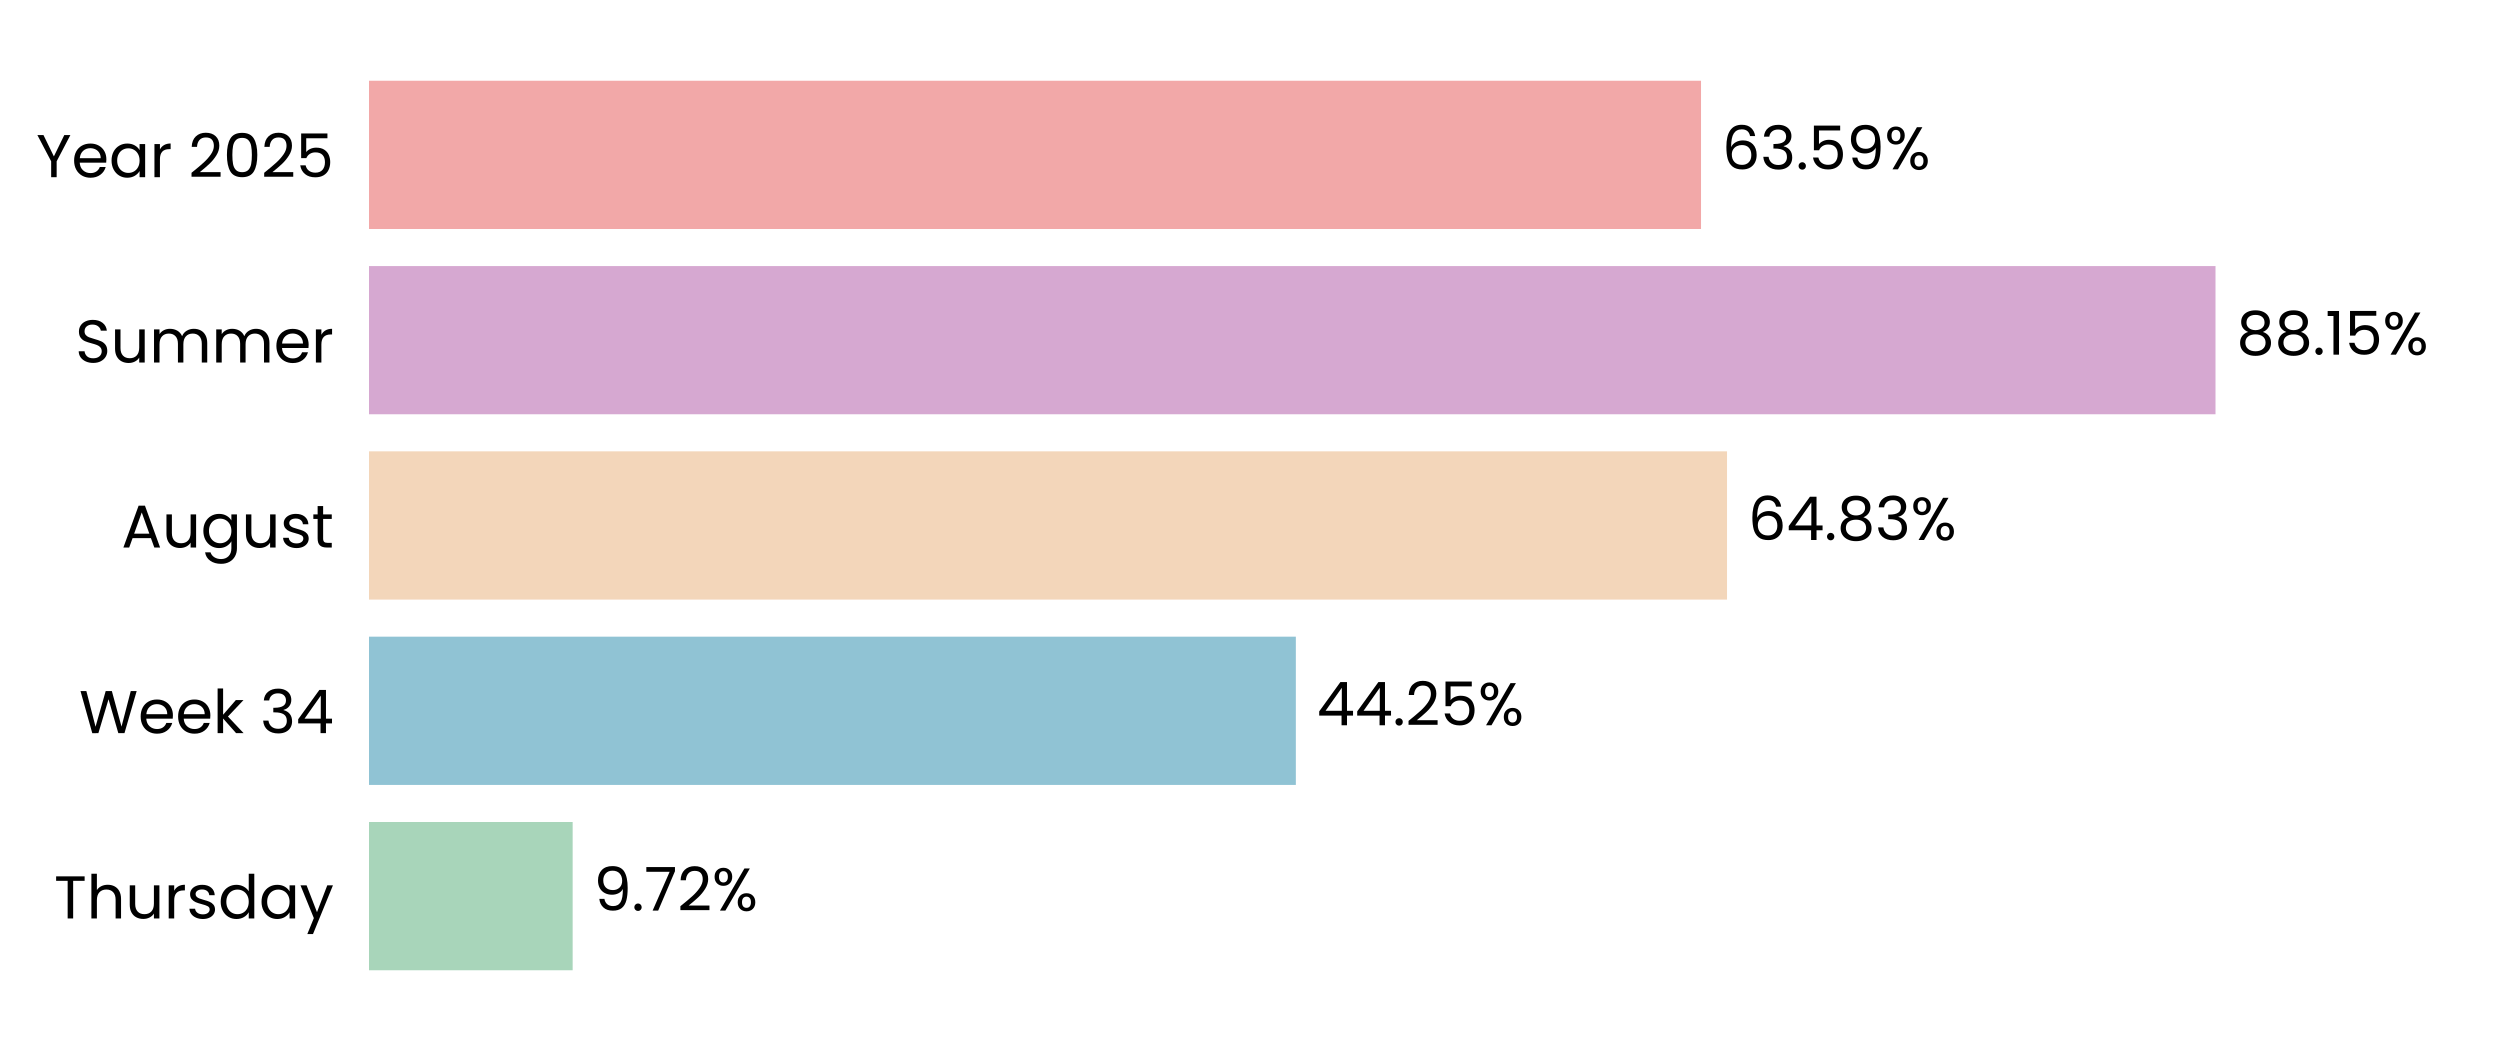
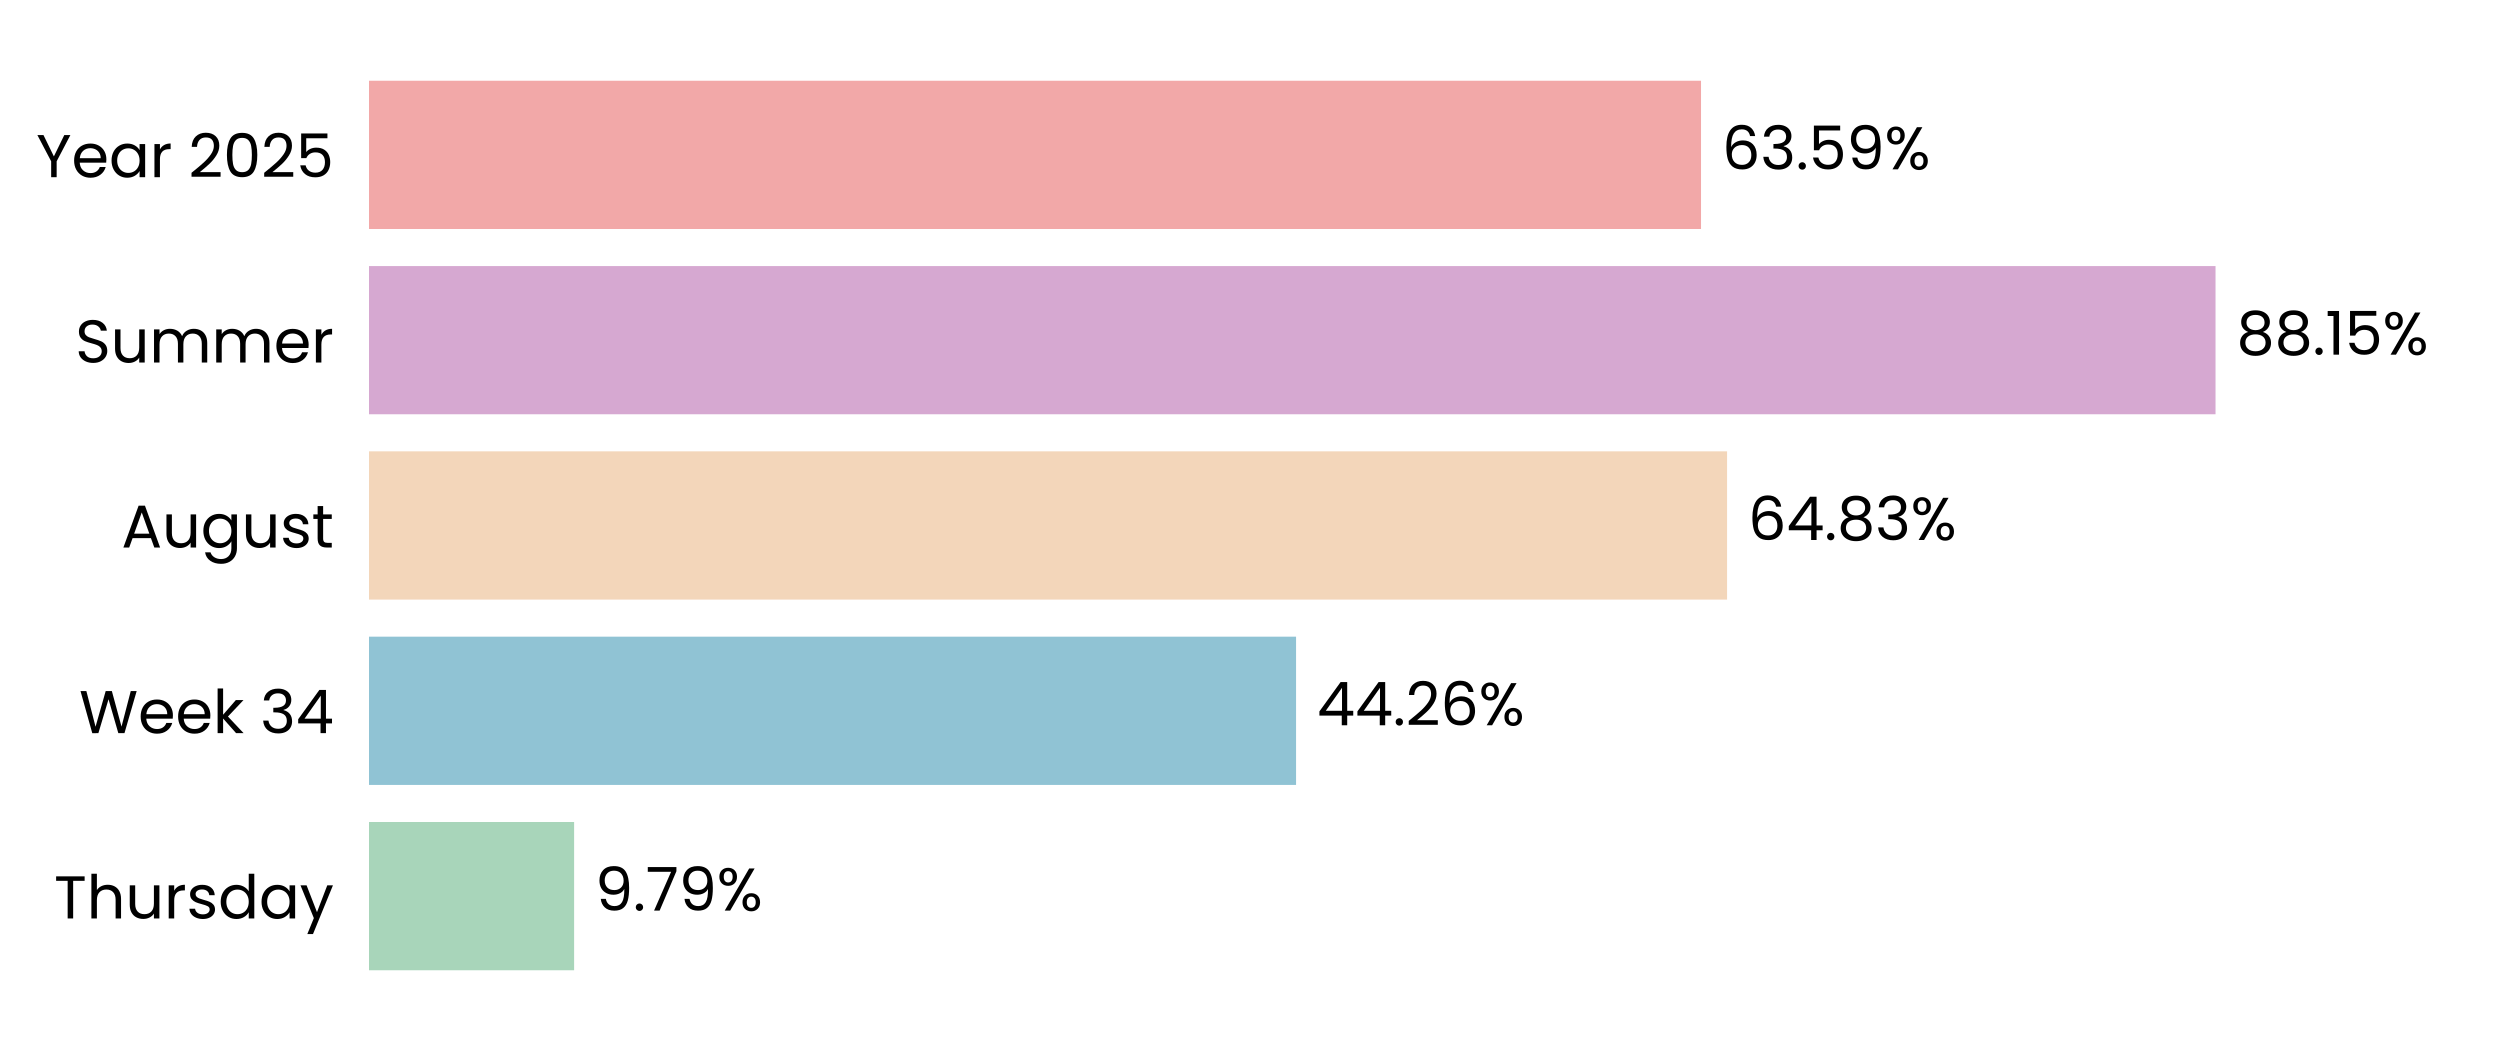
<svg xmlns="http://www.w3.org/2000/svg" xmlns:xlink="http://www.w3.org/1999/xlink" width="496.691pt" height="208.8pt" viewBox="0 0 496.691 208.8" version="1.1">
  <defs>
    <style type="text/css">*{stroke-linejoin: round; stroke-linecap: butt}</style>
  </defs>
  <g id="figure_1">
    <g id="patch_1">
      <path d="M 0 208.8  L 496.691 208.8  L 496.691 0  L 0 0  L 0 208.8  z " style="fill: none" />
    </g>
    <g id="axes_1">
      <g id="patch_2">
        <path d="M 73.311 201.6  L 489.491 201.6  L 489.491 7.2  L 73.311 7.2  L 73.311 201.6  z " style="fill: none" />
      </g>
      <g id="patch_3">
-         <path d="M 73.311 192.764  L 113.773 192.764  L 113.773 163.309  L 73.311 163.309  z " clip-path="url(#pb936468e94)" style="fill: #a8d5ba" />
+         <path d="M 73.311 192.764  L 114.062 192.764  L 114.062 163.309  L 73.311 163.309  z " clip-path="url(#pc50c0e6b18)" style="fill: #a8d5ba" />
      </g>
      <g id="patch_4">
-         <path d="M 73.311 155.945  L 257.454 155.945  L 257.454 126.491  L 73.311 126.491  z " clip-path="url(#pb936468e94)" style="fill: #90c3d4" />
+         <path d="M 73.311 155.945  L 257.496 155.945  L 257.496 126.491  L 73.311 126.491  z " clip-path="url(#pc50c0e6b18)" style="fill: #90c3d4" />
      </g>
      <g id="patch_5">
-         <path d="M 73.311 119.127  L 343.12 119.127  L 343.12 89.673  L 73.311 89.673  z " clip-path="url(#pb936468e94)" style="fill: #f3d6ba" />
+         <path d="M 73.311 119.127  L 343.129 119.127  L 343.129 89.673  L 73.311 89.673  z " clip-path="url(#pc50c0e6b18)" style="fill: #f3d6ba" />
      </g>
      <g id="patch_6">
-         <path d="M 73.311 82.309  L 440.17 82.309  L 440.17 52.855  L 73.311 52.855  z " clip-path="url(#pb936468e94)" style="fill: #d6a8d1" />
+         <path d="M 73.311 82.309  L 440.174 82.309  L 440.174 52.855  L 73.311 52.855  z " clip-path="url(#pc50c0e6b18)" style="fill: #d6a8d1" />
      </g>
      <g id="patch_7">
-         <path d="M 73.311 45.491  L 337.953 45.491  L 337.953 16.036  L 73.311 16.036  z " clip-path="url(#pb936468e94)" style="fill: #f2a8a8" />
+         <path d="M 73.311 45.491  L 337.954 45.491  L 337.954 16.036  L 73.311 16.036  z " clip-path="url(#pc50c0e6b18)" style="fill: #f2a8a8" />
      </g>
      <g id="matplotlib.axis_1">
        <g id="ytick_1">
          <g id="text_1">
            <g transform="translate(10.74188 182.4764) scale(0.12 -0.12)">
              <defs>
                <path id="Poppins-Regular-54" d="M 3238 4461  L 3238 3987  L 2022 3987  L 2022 0  L 1440 0  L 1440 3987  L 218 3987  L 218 4461  L 3238 4461  z " transform="scale(0.015625)" />
                <path id="Poppins-Regular-68" d="M 2234 3571  Q 2630 3571 2950 3401  Q 3270 3232 3452 2893  Q 3635 2554 3635 2067  L 3635 0  L 3059 0  L 3059 1984  Q 3059 2509 2796 2787  Q 2534 3066 2080 3066  Q 1619 3066 1347 2778  Q 1075 2490 1075 1939  L 1075 0  L 493 0  L 493 4736  L 1075 4736  L 1075 3008  Q 1248 3277 1552 3424  Q 1856 3571 2234 3571  z " transform="scale(0.015625)" />
                <path id="Poppins-Regular-75" d="M 3603 3507  L 3603 0  L 3021 0  L 3021 518  Q 2854 250 2556 99  Q 2259 -51 1901 -51  Q 1491 -51 1164 118  Q 838 288 649 627  Q 461 966 461 1453  L 461 3507  L 1037 3507  L 1037 1530  Q 1037 1011 1299 732  Q 1562 454 2016 454  Q 2483 454 2752 742  Q 3021 1030 3021 1581  L 3021 3507  L 3603 3507  z " transform="scale(0.015625)" />
                <path id="Poppins-Regular-72" d="M 1075 2938  Q 1229 3238 1513 3404  Q 1798 3571 2208 3571  L 2208 2970  L 2054 2970  Q 1075 2970 1075 1907  L 1075 0  L 493 0  L 493 3507  L 1075 3507  L 1075 2938  z " transform="scale(0.015625)" />
                <path id="Poppins-Regular-73" d="M 1734 -58  Q 1331 -58 1011 80  Q 691 218 505 464  Q 320 710 301 1030  L 902 1030  Q 928 768 1149 601  Q 1370 435 1728 435  Q 2061 435 2253 582  Q 2445 730 2445 954  Q 2445 1184 2240 1296  Q 2035 1408 1606 1517  Q 1216 1619 969 1724  Q 723 1830 547 2038  Q 371 2246 371 2586  Q 371 2854 531 3078  Q 691 3302 985 3433  Q 1280 3565 1658 3565  Q 2240 3565 2598 3270  Q 2957 2976 2982 2464  L 2400 2464  Q 2381 2739 2179 2905  Q 1978 3072 1638 3072  Q 1325 3072 1139 2937  Q 954 2803 954 2586  Q 954 2413 1066 2301  Q 1178 2189 1347 2121  Q 1517 2054 1818 1971  Q 2195 1869 2432 1769  Q 2669 1670 2838 1472  Q 3008 1274 3014 954  Q 3014 666 2854 435  Q 2694 205 2403 73  Q 2112 -58 1734 -58  z " transform="scale(0.015625)" />
                <path id="Poppins-Regular-64" d="M 275 1766  Q 275 2304 492 2710  Q 710 3117 1091 3341  Q 1472 3565 1946 3565  Q 2355 3565 2707 3376  Q 3059 3187 3245 2880  L 3245 4736  L 3834 4736  L 3834 0  L 3245 0  L 3245 659  Q 3072 346 2733 144  Q 2394 -58 1939 -58  Q 1472 -58 1091 172  Q 710 403 492 819  Q 275 1235 275 1766  z M 3245 1760  Q 3245 2157 3085 2451  Q 2925 2746 2653 2902  Q 2381 3059 2054 3059  Q 1728 3059 1459 2905  Q 1190 2752 1030 2457  Q 870 2163 870 1766  Q 870 1363 1030 1065  Q 1190 768 1459 611  Q 1728 454 2054 454  Q 2381 454 2653 611  Q 2925 768 3085 1065  Q 3245 1363 3245 1760  z " transform="scale(0.015625)" />
                <path id="Poppins-Regular-61" d="M 275 1766  Q 275 2304 492 2710  Q 710 3117 1091 3341  Q 1472 3565 1939 3565  Q 2400 3565 2739 3366  Q 3078 3168 3245 2867  L 3245 3507  L 3834 3507  L 3834 0  L 3245 0  L 3245 653  Q 3072 346 2729 144  Q 2387 -58 1933 -58  Q 1466 -58 1088 172  Q 710 403 492 819  Q 275 1235 275 1766  z M 3245 1760  Q 3245 2157 3085 2451  Q 2925 2746 2653 2902  Q 2381 3059 2054 3059  Q 1728 3059 1459 2905  Q 1190 2752 1030 2457  Q 870 2163 870 1766  Q 870 1363 1030 1065  Q 1190 768 1459 611  Q 1728 454 2054 454  Q 2381 454 2653 611  Q 2925 768 3085 1065  Q 3245 1363 3245 1760  z " transform="scale(0.015625)" />
                <path id="Poppins-Regular-79" d="M 3514 3507  L 1402 -1651  L 800 -1651  L 1491 38  L 77 3507  L 723 3507  L 1824 666  L 2912 3507  L 3514 3507  z " transform="scale(0.015625)" />
              </defs>
              <use xlink:href="#Poppins-Regular-54" />
              <use xlink:href="#Poppins-Regular-68" transform="translate(54.09999 0)" />
              <use xlink:href="#Poppins-Regular-75" transform="translate(118.1 0)" />
              <use xlink:href="#Poppins-Regular-72" transform="translate(182.1 0)" />
              <use xlink:href="#Poppins-Regular-73" transform="translate(219.3999 0)" />
              <use xlink:href="#Poppins-Regular-64" transform="translate(271.5999 0)" />
              <use xlink:href="#Poppins-Regular-61" transform="translate(339.1999 0)" />
              <use xlink:href="#Poppins-Regular-79" transform="translate(406.7999 0)" />
            </g>
          </g>
        </g>
        <g id="ytick_2">
          <g id="text_2">
            <g transform="translate(15.71813 145.6582) scale(0.12 -0.12)">
              <defs>
                <path id="Poppins-Regular-57" d="M 6099 4461  L 4806 0  L 4154 0  L 3117 3590  L 2042 0  L 1395 -6  L 147 4461  L 768 4461  L 1741 678  L 2816 4461  L 3469 4461  L 4493 691  L 5472 4461  L 6099 4461  z " transform="scale(0.015625)" />
                <path id="Poppins-Regular-65" d="M 3693 1888  Q 3693 1722 3674 1536  L 870 1536  Q 902 1018 1225 726  Q 1549 435 2010 435  Q 2387 435 2640 611  Q 2893 787 2995 1082  L 3622 1082  Q 3482 576 3059 259  Q 2637 -58 2010 -58  Q 1510 -58 1116 166  Q 723 390 499 803  Q 275 1216 275 1760  Q 275 2304 492 2713  Q 710 3123 1104 3344  Q 1498 3565 2010 3565  Q 2509 3565 2893 3347  Q 3277 3130 3485 2749  Q 3693 2368 3693 1888  z M 3091 2010  Q 3091 2342 2944 2582  Q 2797 2822 2544 2947  Q 2291 3072 1984 3072  Q 1542 3072 1232 2790  Q 922 2509 877 2010  L 3091 2010  z " transform="scale(0.015625)" />
                <path id="Poppins-Regular-6b" d="M 2451 0  L 1075 1549  L 1075 0  L 493 0  L 493 4736  L 1075 4736  L 1075 1952  L 2426 3507  L 3238 3507  L 1587 1760  L 3245 0  L 2451 0  z " transform="scale(0.015625)" />
                <path id="Poppins-Regular-20" transform="scale(0.015625)" />
                <path id="Poppins-Regular-33" d="M 384 3462  Q 429 4051 838 4384  Q 1248 4717 1901 4717  Q 2336 4717 2653 4560  Q 2970 4403 3133 4134  Q 3296 3866 3296 3526  Q 3296 3130 3069 2842  Q 2842 2554 2477 2470  L 2477 2438  Q 2893 2336 3136 2035  Q 3379 1734 3379 1248  Q 3379 883 3212 592  Q 3046 301 2713 134  Q 2381 -32 1914 -32  Q 1235 -32 800 323  Q 365 678 314 1331  L 877 1331  Q 922 947 1190 704  Q 1459 461 1907 461  Q 2355 461 2588 694  Q 2822 928 2822 1299  Q 2822 1779 2502 1990  Q 2182 2202 1536 2202  L 1389 2202  L 1389 2688  L 1542 2688  Q 2131 2694 2432 2883  Q 2733 3072 2733 3469  Q 2733 3808 2512 4013  Q 2291 4218 1882 4218  Q 1485 4218 1241 4013  Q 998 3808 954 3462  L 384 3462  z " transform="scale(0.015625)" />
                <path id="Poppins-Regular-34" d="M 256 1030  L 256 1472  L 2502 4582  L 3200 4582  L 3200 1536  L 3840 1536  L 3840 1030  L 3200 1030  L 3200 0  L 2624 0  L 2624 1030  L 256 1030  z M 2650 3974  L 928 1536  L 2650 1536  L 2650 3974  z " transform="scale(0.015625)" />
              </defs>
              <use xlink:href="#Poppins-Regular-57" />
              <use xlink:href="#Poppins-Regular-65" transform="translate(97.59999 0)" />
              <use xlink:href="#Poppins-Regular-65" transform="translate(159.6 0)" />
              <use xlink:href="#Poppins-Regular-6b" transform="translate(221.6 0)" />
              <use xlink:href="#Poppins-Regular-20" transform="translate(273.0999 0)" />
              <use xlink:href="#Poppins-Regular-33" transform="translate(299.7999 0)" />
              <use xlink:href="#Poppins-Regular-34" transform="translate(358.6999 0)" />
            </g>
          </g>
        </g>
        <g id="ytick_3">
          <g id="text_3">
            <g transform="translate(24.11812 108.78) scale(0.12 -0.12)">
              <defs>
                <path id="Poppins-Regular-41" d="M 3130 992  L 1184 992  L 826 0  L 211 0  L 1824 4435  L 2496 4435  L 4102 0  L 3488 0  L 3130 992  z M 2963 1466  L 2157 3718  L 1350 1466  L 2963 1466  z " transform="scale(0.015625)" />
                <path id="Poppins-Regular-67" d="M 1939 3565  Q 2394 3565 2736 3366  Q 3078 3168 3245 2867  L 3245 3507  L 3834 3507  L 3834 -77  Q 3834 -557 3629 -931  Q 3424 -1306 3043 -1517  Q 2662 -1728 2157 -1728  Q 1466 -1728 1005 -1401  Q 544 -1075 461 -512  L 1037 -512  Q 1133 -832 1433 -1027  Q 1734 -1222 2157 -1222  Q 2637 -1222 2941 -921  Q 3245 -621 3245 -77  L 3245 659  Q 3072 352 2733 147  Q 2394 -58 1939 -58  Q 1472 -58 1091 172  Q 710 403 492 819  Q 275 1235 275 1766  Q 275 2304 492 2710  Q 710 3117 1091 3341  Q 1472 3565 1939 3565  z M 3245 1760  Q 3245 2157 3085 2451  Q 2925 2746 2653 2902  Q 2381 3059 2054 3059  Q 1728 3059 1459 2905  Q 1190 2752 1030 2457  Q 870 2163 870 1766  Q 870 1363 1030 1065  Q 1190 768 1459 611  Q 1728 454 2054 454  Q 2381 454 2653 611  Q 2925 768 3085 1065  Q 3245 1363 3245 1760  z " transform="scale(0.015625)" />
                <path id="Poppins-Regular-74" d="M 1203 3027  L 1203 960  Q 1203 704 1312 598  Q 1421 493 1690 493  L 2118 493  L 2118 0  L 1594 0  Q 1107 0 864 224  Q 621 448 621 960  L 621 3027  L 166 3027  L 166 3507  L 621 3507  L 621 4390  L 1203 4390  L 1203 3507  L 2118 3507  L 2118 3027  L 1203 3027  z " transform="scale(0.015625)" />
              </defs>
              <use xlink:href="#Poppins-Regular-41" />
              <use xlink:href="#Poppins-Regular-75" transform="translate(67.39999 0)" />
              <use xlink:href="#Poppins-Regular-67" transform="translate(131.4 0)" />
              <use xlink:href="#Poppins-Regular-75" transform="translate(199 0)" />
              <use xlink:href="#Poppins-Regular-73" transform="translate(263 0)" />
              <use xlink:href="#Poppins-Regular-74" transform="translate(315.2 0)" />
            </g>
          </g>
        </g>
        <g id="ytick_4">
          <g id="text_4">
            <g transform="translate(14.95125 72.02182) scale(0.12 -0.12)">
              <defs>
                <path id="Poppins-Regular-53" d="M 1907 -45  Q 1466 -45 1117 112  Q 768 269 569 547  Q 371 826 365 1190  L 986 1190  Q 1018 877 1245 662  Q 1472 448 1907 448  Q 2323 448 2563 656  Q 2803 864 2803 1190  Q 2803 1446 2662 1606  Q 2522 1766 2310 1849  Q 2099 1933 1741 2029  Q 1299 2144 1033 2259  Q 768 2374 579 2620  Q 390 2867 390 3283  Q 390 3648 576 3929  Q 762 4211 1098 4364  Q 1434 4518 1869 4518  Q 2496 4518 2896 4204  Q 3296 3891 3347 3373  L 2707 3373  Q 2675 3629 2438 3824  Q 2202 4019 1811 4019  Q 1446 4019 1216 3830  Q 986 3642 986 3302  Q 986 3059 1123 2905  Q 1261 2752 1462 2672  Q 1664 2592 2029 2490  Q 2470 2368 2739 2249  Q 3008 2131 3200 1884  Q 3392 1638 3392 1216  Q 3392 890 3219 602  Q 3046 314 2707 134  Q 2368 -45 1907 -45  z " transform="scale(0.015625)" />
                <path id="Poppins-Regular-6d" d="M 4710 3571  Q 5120 3571 5440 3401  Q 5760 3232 5945 2893  Q 6131 2554 6131 2067  L 6131 0  L 5555 0  L 5555 1984  Q 5555 2509 5296 2787  Q 5037 3066 4595 3066  Q 4141 3066 3872 2774  Q 3603 2483 3603 1933  L 3603 0  L 3027 0  L 3027 1984  Q 3027 2509 2768 2787  Q 2509 3066 2067 3066  Q 1613 3066 1344 2774  Q 1075 2483 1075 1933  L 1075 0  L 493 0  L 493 3507  L 1075 3507  L 1075 3002  Q 1248 3277 1539 3424  Q 1830 3571 2182 3571  Q 2624 3571 2963 3372  Q 3302 3174 3469 2790  Q 3616 3162 3955 3366  Q 4294 3571 4710 3571  z " transform="scale(0.015625)" />
              </defs>
              <use xlink:href="#Poppins-Regular-53" />
              <use xlink:href="#Poppins-Regular-75" transform="translate(58.7 0)" />
              <use xlink:href="#Poppins-Regular-6d" transform="translate(122.7 0)" />
              <use xlink:href="#Poppins-Regular-6d" transform="translate(225.7 0)" />
              <use xlink:href="#Poppins-Regular-65" transform="translate(328.7 0)" />
              <use xlink:href="#Poppins-Regular-72" transform="translate(390.6999 0)" />
            </g>
          </g>
        </g>
        <g id="ytick_5">
          <g id="text_5">
            <g transform="translate(7.2 35.20364) scale(0.12 -0.12)">
              <defs>
                <path id="Poppins-Regular-59" d="M 3616 4461  L 2163 1683  L 2163 0  L 1581 0  L 1581 1683  L 122 4461  L 768 4461  L 1869 2202  L 2970 4461  L 3616 4461  z " transform="scale(0.015625)" />
                <path id="Poppins-Regular-32" d="M 326 467  Q 1139 1120 1600 1539  Q 2061 1958 2377 2416  Q 2694 2874 2694 3315  Q 2694 3731 2492 3971  Q 2291 4211 1843 4211  Q 1408 4211 1168 3939  Q 928 3667 909 3213  L 346 3213  Q 371 3930 780 4320  Q 1190 4710 1837 4710  Q 2496 4710 2883 4345  Q 3270 3981 3270 3341  Q 3270 2810 2953 2307  Q 2637 1805 2233 1424  Q 1830 1043 1203 538  L 3405 538  L 3405 51  L 326 51  L 326 467  z " transform="scale(0.015625)" />
                <path id="Poppins-Regular-30" d="M 397 2362  Q 397 3462 755 4080  Q 1114 4698 2010 4698  Q 2899 4698 3257 4080  Q 3616 3462 3616 2362  Q 3616 1242 3257 621  Q 2899 0 2010 0  Q 1114 0 755 621  Q 397 1242 397 2362  z M 3040 2362  Q 3040 2918 2966 3305  Q 2893 3693 2665 3929  Q 2438 4166 2010 4166  Q 1574 4166 1347 3929  Q 1120 3693 1046 3305  Q 973 2918 973 2362  Q 973 1786 1046 1395  Q 1120 1005 1347 768  Q 1574 531 2010 531  Q 2438 531 2665 768  Q 2893 1005 2966 1395  Q 3040 1786 3040 2362  z " transform="scale(0.015625)" />
                <path id="Poppins-Regular-35" d="M 3347 4122  L 1101 4122  L 1101 2662  Q 1248 2867 1536 2998  Q 1824 3130 2157 3130  Q 2688 3130 3021 2909  Q 3354 2688 3498 2339  Q 3642 1990 3642 1600  Q 3642 1139 3469 774  Q 3296 410 2941 198  Q 2586 -13 2061 -13  Q 1389 -13 973 332  Q 557 678 467 1254  L 1037 1254  Q 1120 890 1389 685  Q 1658 480 2067 480  Q 2573 480 2829 784  Q 3085 1088 3085 1587  Q 3085 2086 2829 2358  Q 2573 2630 2074 2630  Q 1734 2630 1481 2467  Q 1229 2304 1114 2022  L 563 2022  L 563 4634  L 3347 4634  L 3347 4122  z " transform="scale(0.015625)" />
              </defs>
              <use xlink:href="#Poppins-Regular-59" />
              <use xlink:href="#Poppins-Regular-65" transform="translate(58.39999 0)" />
              <use xlink:href="#Poppins-Regular-61" transform="translate(120.4 0)" />
              <use xlink:href="#Poppins-Regular-72" transform="translate(188 0)" />
              <use xlink:href="#Poppins-Regular-20" transform="translate(225.3 0)" />
              <use xlink:href="#Poppins-Regular-32" transform="translate(252 0)" />
              <use xlink:href="#Poppins-Regular-30" transform="translate(309.4999 0)" />
              <use xlink:href="#Poppins-Regular-32" transform="translate(372.2999 0)" />
              <use xlink:href="#Poppins-Regular-35" transform="translate(429.7999 0)" />
            </g>
          </g>
        </g>
      </g>
      <g id="text_6">
-         <g transform="translate(117.935 180.9164) scale(0.12 -0.12)">
+         <g transform="translate(118.224 180.9164) scale(0.12 -0.12)">
          <defs>
            <path id="Poppins-Regular-39" d="M 1146 1242  Q 1210 877 1443 678  Q 1677 480 2074 480  Q 2605 480 2857 896  Q 3110 1312 3098 2298  Q 2963 2010 2649 1846  Q 2336 1683 1952 1683  Q 1523 1683 1187 1859  Q 851 2035 659 2374  Q 467 2714 467 3194  Q 467 3878 864 4297  Q 1261 4717 1990 4717  Q 2886 4717 3248 4134  Q 3610 3552 3610 2400  Q 3610 1594 3466 1069  Q 3322 544 2979 269  Q 2637 -6 2042 -6  Q 1389 -6 1024 346  Q 659 698 608 1242  L 1146 1242  z M 2048 2176  Q 2477 2176 2752 2441  Q 3027 2707 3027 3162  Q 3027 3642 2758 3936  Q 2490 4230 2003 4230  Q 1555 4230 1289 3948  Q 1024 3667 1024 3206  Q 1024 2739 1286 2457  Q 1549 2176 2048 2176  z " transform="scale(0.015625)" />
            <path id="Poppins-Regular-2e" d="M 678 -38  Q 512 -38 397 77  Q 282 192 282 358  Q 282 525 397 640  Q 512 755 678 755  Q 838 755 950 640  Q 1062 525 1062 358  Q 1062 192 950 77  Q 838 -38 678 -38  z " transform="scale(0.015625)" />
            <path id="Poppins-Regular-37" d="M 3245 4173  L 1466 0  L 877 0  L 2682 4115  L 211 4115  L 211 4614  L 3245 4614  L 3245 4173  z " transform="scale(0.015625)" />
            <path id="Poppins-Regular-25" d="M 269 3584  Q 269 4019 531 4278  Q 794 4538 1203 4538  Q 1613 4538 1875 4278  Q 2138 4019 2138 3584  Q 2138 3142 1875 2883  Q 1613 2624 1203 2624  Q 794 2624 531 2883  Q 269 3142 269 3584  z M 4006 4467  L 1414 0  L 838 0  L 3430 4467  L 4006 4467  z M 1203 4179  Q 986 4179 861 4028  Q 736 3878 736 3584  Q 736 3290 861 3136  Q 986 2982 1203 2982  Q 1421 2982 1549 3139  Q 1677 3296 1677 3584  Q 1677 3878 1549 4028  Q 1421 4179 1203 4179  z M 2720 883  Q 2720 1325 2982 1584  Q 3245 1843 3654 1843  Q 4064 1843 4323 1584  Q 4582 1325 4582 883  Q 4582 448 4323 185  Q 4064 -77 3654 -77  Q 3245 -77 2982 182  Q 2720 442 2720 883  z M 3648 1478  Q 3430 1478 3302 1328  Q 3174 1178 3174 883  Q 3174 595 3302 444  Q 3430 294 3648 294  Q 3866 294 3994 444  Q 4122 595 4122 883  Q 4122 1178 3994 1328  Q 3866 1478 3648 1478  z " transform="scale(0.015625)" />
          </defs>
          <use xlink:href="#Poppins-Regular-39" />
          <use xlink:href="#Poppins-Regular-2e" transform="translate(62.99999 0)" />
          <use xlink:href="#Poppins-Regular-37" transform="translate(83.99997 0)" />
-           <use xlink:href="#Poppins-Regular-32" transform="translate(138.6 0)" />
-           <use xlink:href="#Poppins-Regular-25" transform="translate(196.0999 0)" />
+           <use xlink:href="#Poppins-Regular-39" transform="translate(138.6 0)" />
+           <use xlink:href="#Poppins-Regular-25" transform="translate(201.5999 0)" />
        </g>
      </g>
      <g id="text_7">
-         <g transform="translate(261.6162 144.0982) scale(0.12 -0.12)">
+         <g transform="translate(261.6575 144.0982) scale(0.12 -0.12)">
+           <defs>
+             <path id="Poppins-Regular-36" d="M 2976 3526  Q 2835 4237 2099 4237  Q 1530 4237 1248 3798  Q 966 3360 973 2355  Q 1120 2688 1462 2877  Q 1805 3066 2227 3066  Q 2886 3066 3280 2656  Q 3674 2246 3674 1523  Q 3674 1088 3504 742  Q 3334 397 2992 192  Q 2650 -13 2163 -13  Q 1504 -13 1133 281  Q 762 576 614 1094  Q 467 1613 467 2374  Q 467 4723 2106 4723  Q 2733 4723 3091 4384  Q 3450 4045 3514 3526  L 2976 3526  z M 2106 2573  Q 1830 2573 1587 2461  Q 1344 2349 1193 2121  Q 1043 1894 1043 1568  Q 1043 1082 1324 778  Q 1606 474 2131 474  Q 2579 474 2844 752  Q 3110 1030 3110 1504  Q 3110 2003 2854 2288  Q 2598 2573 2106 2573  z " transform="scale(0.015625)" />
+           </defs>
          <use xlink:href="#Poppins-Regular-34" />
          <use xlink:href="#Poppins-Regular-34" transform="translate(62.89999 0)" />
          <use xlink:href="#Poppins-Regular-2e" transform="translate(125.8 0)" />
          <use xlink:href="#Poppins-Regular-32" transform="translate(146.8 0)" />
-           <use xlink:href="#Poppins-Regular-35" transform="translate(204.3 0)" />
-           <use xlink:href="#Poppins-Regular-25" transform="translate(267.0999 0)" />
+           <use xlink:href="#Poppins-Regular-36" transform="translate(204.3 0)" />
+           <use xlink:href="#Poppins-Regular-25" transform="translate(267.7999 0)" />
        </g>
      </g>
      <g id="text_8">
-         <g transform="translate(347.2815 107.28) scale(0.12 -0.12)">
-           <defs>
-             <path id="Poppins-Regular-36" d="M 2976 3526  Q 2835 4237 2099 4237  Q 1530 4237 1248 3798  Q 966 3360 973 2355  Q 1120 2688 1462 2877  Q 1805 3066 2227 3066  Q 2886 3066 3280 2656  Q 3674 2246 3674 1523  Q 3674 1088 3504 742  Q 3334 397 2992 192  Q 2650 -13 2163 -13  Q 1504 -13 1133 281  Q 762 576 614 1094  Q 467 1613 467 2374  Q 467 4723 2106 4723  Q 2733 4723 3091 4384  Q 3450 4045 3514 3526  L 2976 3526  z M 2106 2573  Q 1830 2573 1587 2461  Q 1344 2349 1193 2121  Q 1043 1894 1043 1568  Q 1043 1082 1324 778  Q 1606 474 2131 474  Q 2579 474 2844 752  Q 3110 1030 3110 1504  Q 3110 2003 2854 2288  Q 2598 2573 2106 2573  z " transform="scale(0.015625)" />
+         <g transform="translate(347.2908 107.28) scale(0.12 -0.12)">
+           <defs>
            <path id="Poppins-Regular-38" d="M 1242 2406  Q 883 2547 691 2816  Q 499 3085 499 3469  Q 499 3814 672 4092  Q 845 4371 1187 4534  Q 1530 4698 2016 4698  Q 2502 4698 2844 4534  Q 3187 4371 3363 4092  Q 3539 3814 3539 3469  Q 3539 3098 3340 2819  Q 3142 2541 2797 2406  Q 3194 2285 3427 1981  Q 3661 1677 3661 1248  Q 3661 832 3456 521  Q 3251 211 2876 41  Q 2502 -128 2016 -128  Q 1530 -128 1162 41  Q 794 211 589 521  Q 384 832 384 1248  Q 384 1677 614 1984  Q 845 2291 1242 2406  z M 2976 3398  Q 2976 3789 2720 4000  Q 2464 4211 2016 4211  Q 1574 4211 1318 4000  Q 1062 3789 1062 3392  Q 1062 3034 1328 2816  Q 1594 2598 2016 2598  Q 2445 2598 2710 2819  Q 2976 3040 2976 3398  z M 2016 2150  Q 1542 2150 1241 1929  Q 941 1709 941 1267  Q 941 858 1232 608  Q 1523 358 2016 358  Q 2509 358 2797 608  Q 3085 858 3085 1267  Q 3085 1696 2790 1923  Q 2496 2150 2016 2150  z " transform="scale(0.015625)" />
          </defs>
          <use xlink:href="#Poppins-Regular-36" />
          <use xlink:href="#Poppins-Regular-34" transform="translate(63.49999 0)" />
          <use xlink:href="#Poppins-Regular-2e" transform="translate(126.4 0)" />
          <use xlink:href="#Poppins-Regular-38" transform="translate(147.4 0)" />
          <use xlink:href="#Poppins-Regular-33" transform="translate(210.5 0)" />
          <use xlink:href="#Poppins-Regular-25" transform="translate(269.3999 0)" />
        </g>
      </g>
      <g id="text_9">
-         <g transform="translate(444.3322 70.46182) scale(0.12 -0.12)">
+         <g transform="translate(444.3353 70.46182) scale(0.12 -0.12)">
          <defs>
            <path id="Poppins-Regular-31" d="M 243 4096  L 243 4627  L 1446 4627  L 1446 0  L 858 0  L 858 4096  L 243 4096  z " transform="scale(0.015625)" />
          </defs>
          <use xlink:href="#Poppins-Regular-38" />
          <use xlink:href="#Poppins-Regular-38" transform="translate(63.09999 0)" />
          <use xlink:href="#Poppins-Regular-2e" transform="translate(126.2 0)" />
          <use xlink:href="#Poppins-Regular-31" transform="translate(147.2 0)" />
          <use xlink:href="#Poppins-Regular-35" transform="translate(179.2 0)" />
          <use xlink:href="#Poppins-Regular-25" transform="translate(241.9999 0)" />
        </g>
      </g>
      <g id="text_10">
-         <g transform="translate(342.1148 33.64364) scale(0.12 -0.12)">
+         <g transform="translate(342.1155 33.64364) scale(0.12 -0.12)">
          <use xlink:href="#Poppins-Regular-36" />
          <use xlink:href="#Poppins-Regular-33" transform="translate(63.49999 0)" />
          <use xlink:href="#Poppins-Regular-2e" transform="translate(122.4 0)" />
          <use xlink:href="#Poppins-Regular-35" transform="translate(143.4 0)" />
          <use xlink:href="#Poppins-Regular-39" transform="translate(206.2 0)" />
          <use xlink:href="#Poppins-Regular-25" transform="translate(269.1999 0)" />
        </g>
      </g>
    </g>
  </g>
  <defs>
-     <clipPath id="pb936468e94">
+     <clipPath id="pc50c0e6b18">
      <rect x="73.311" y="7.2" width="416.18" height="194.4" />
    </clipPath>
  </defs>
</svg>
